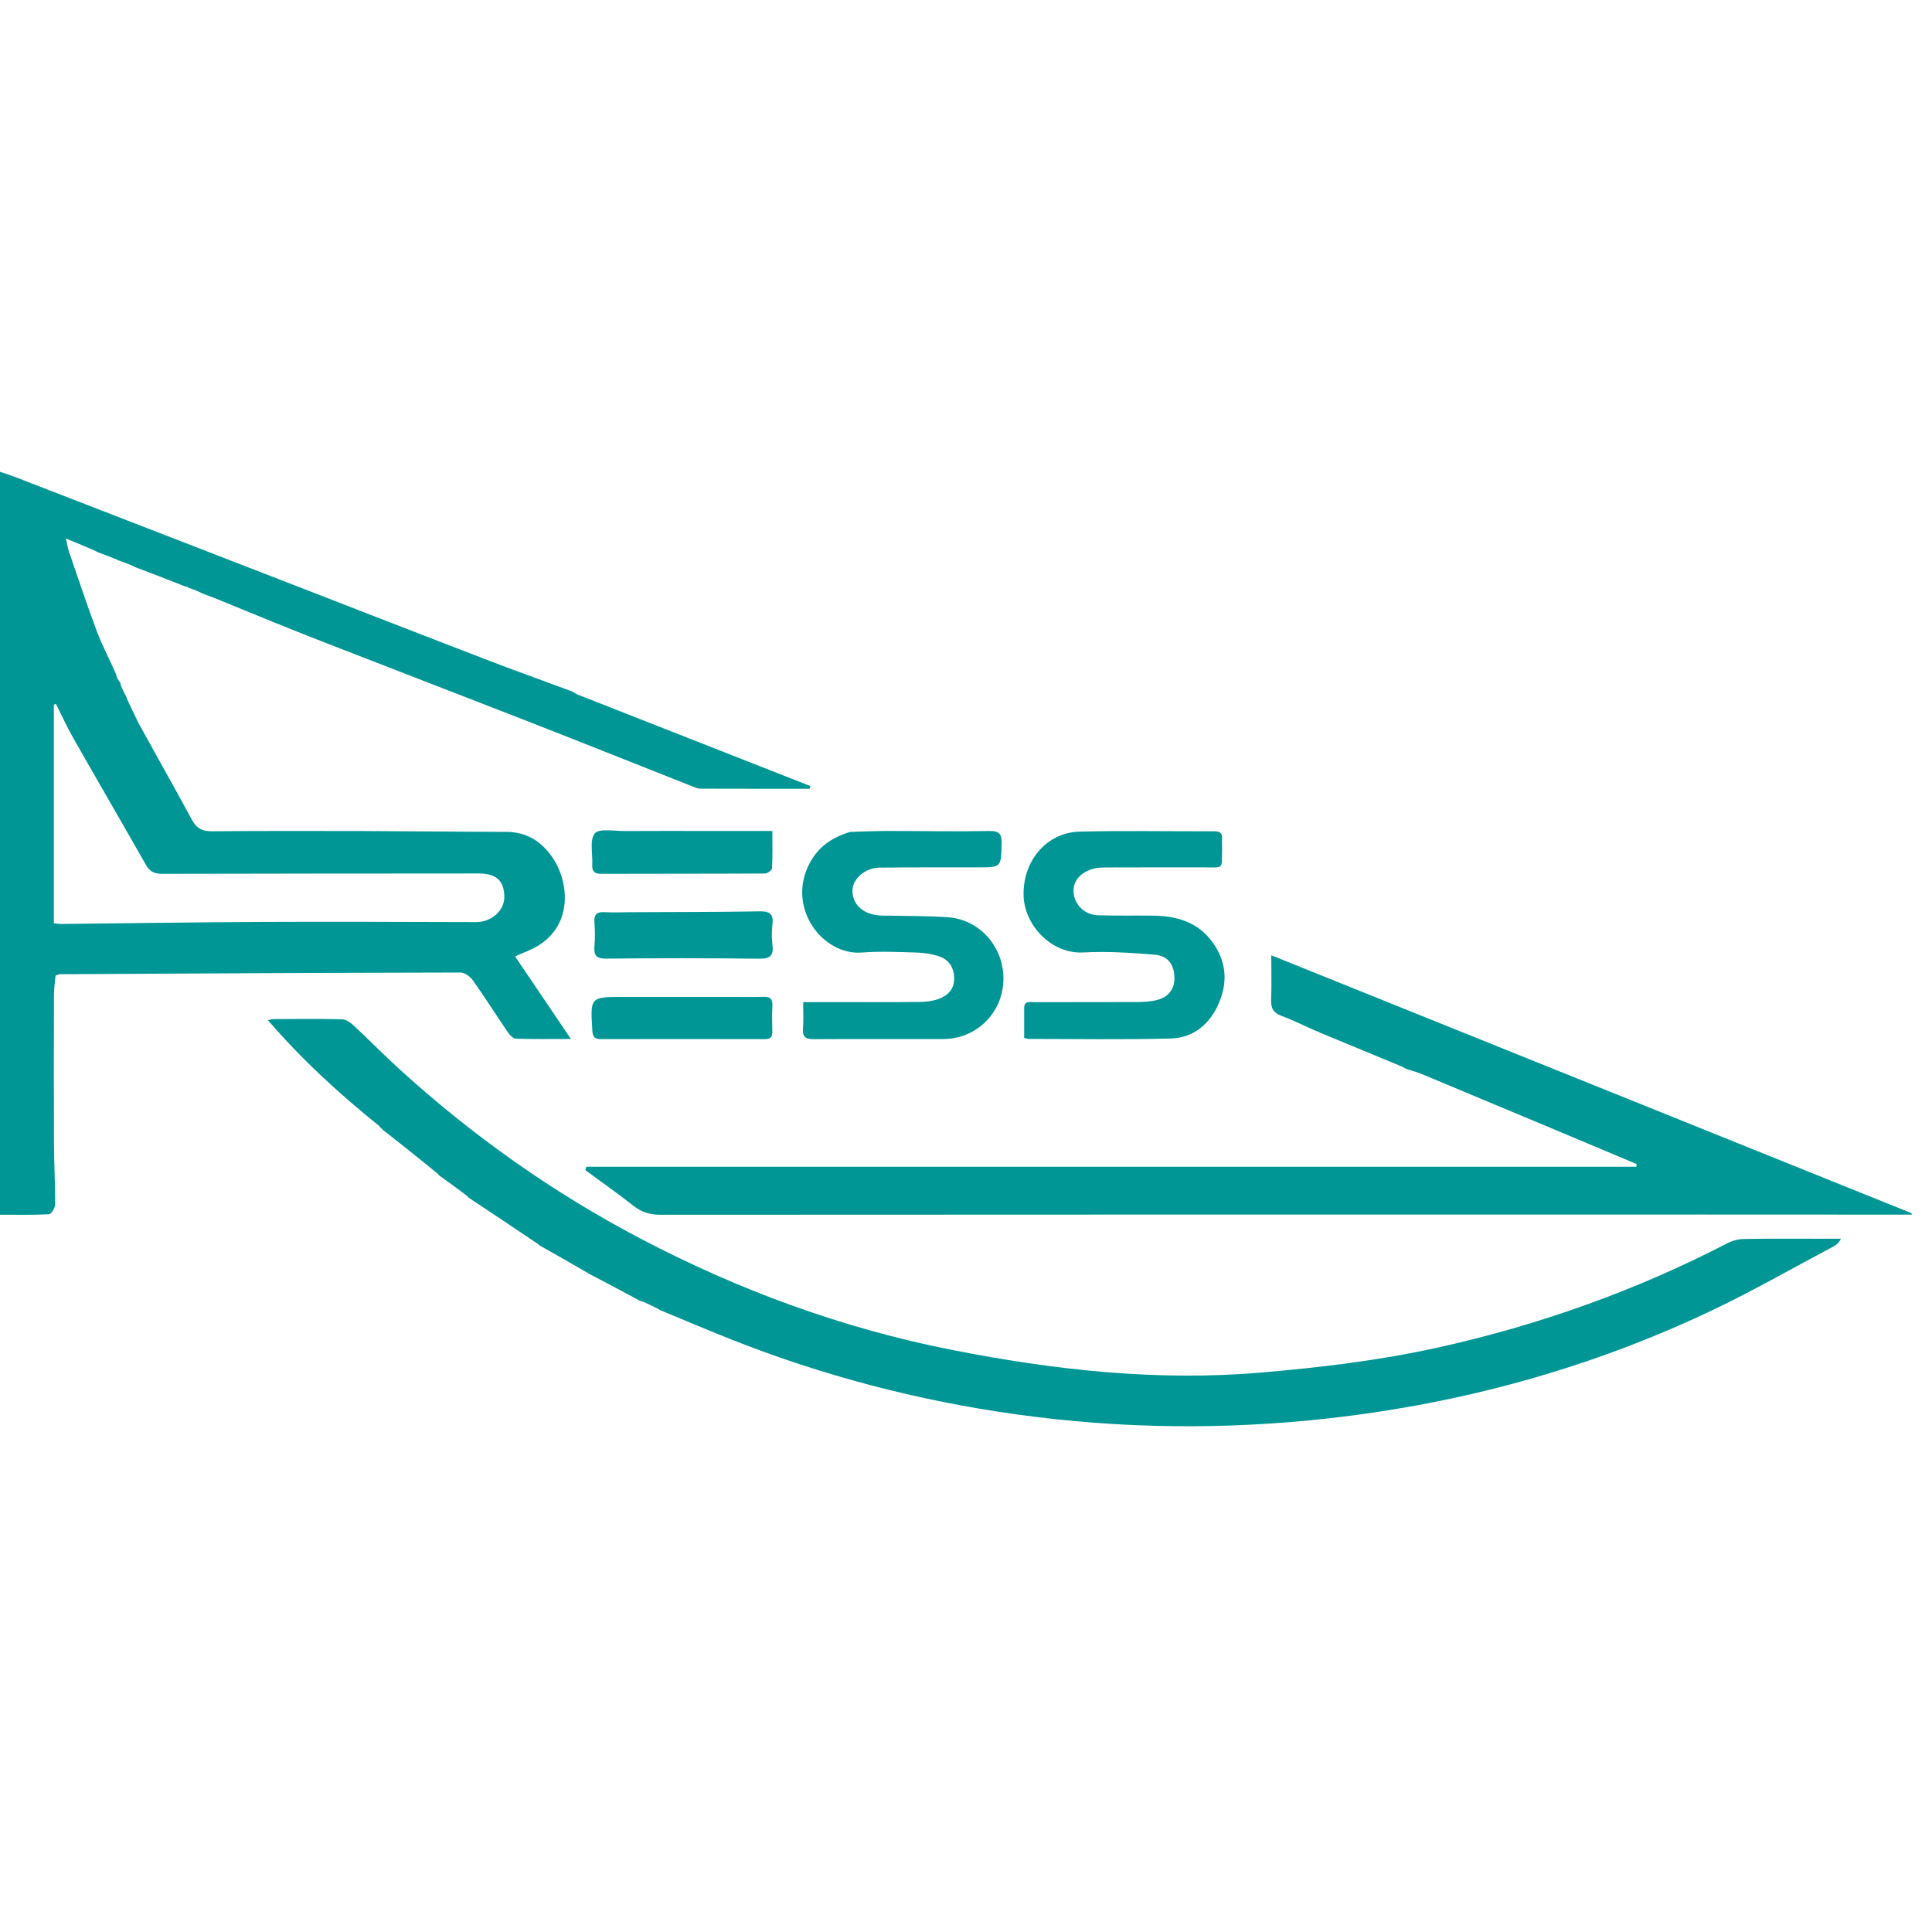
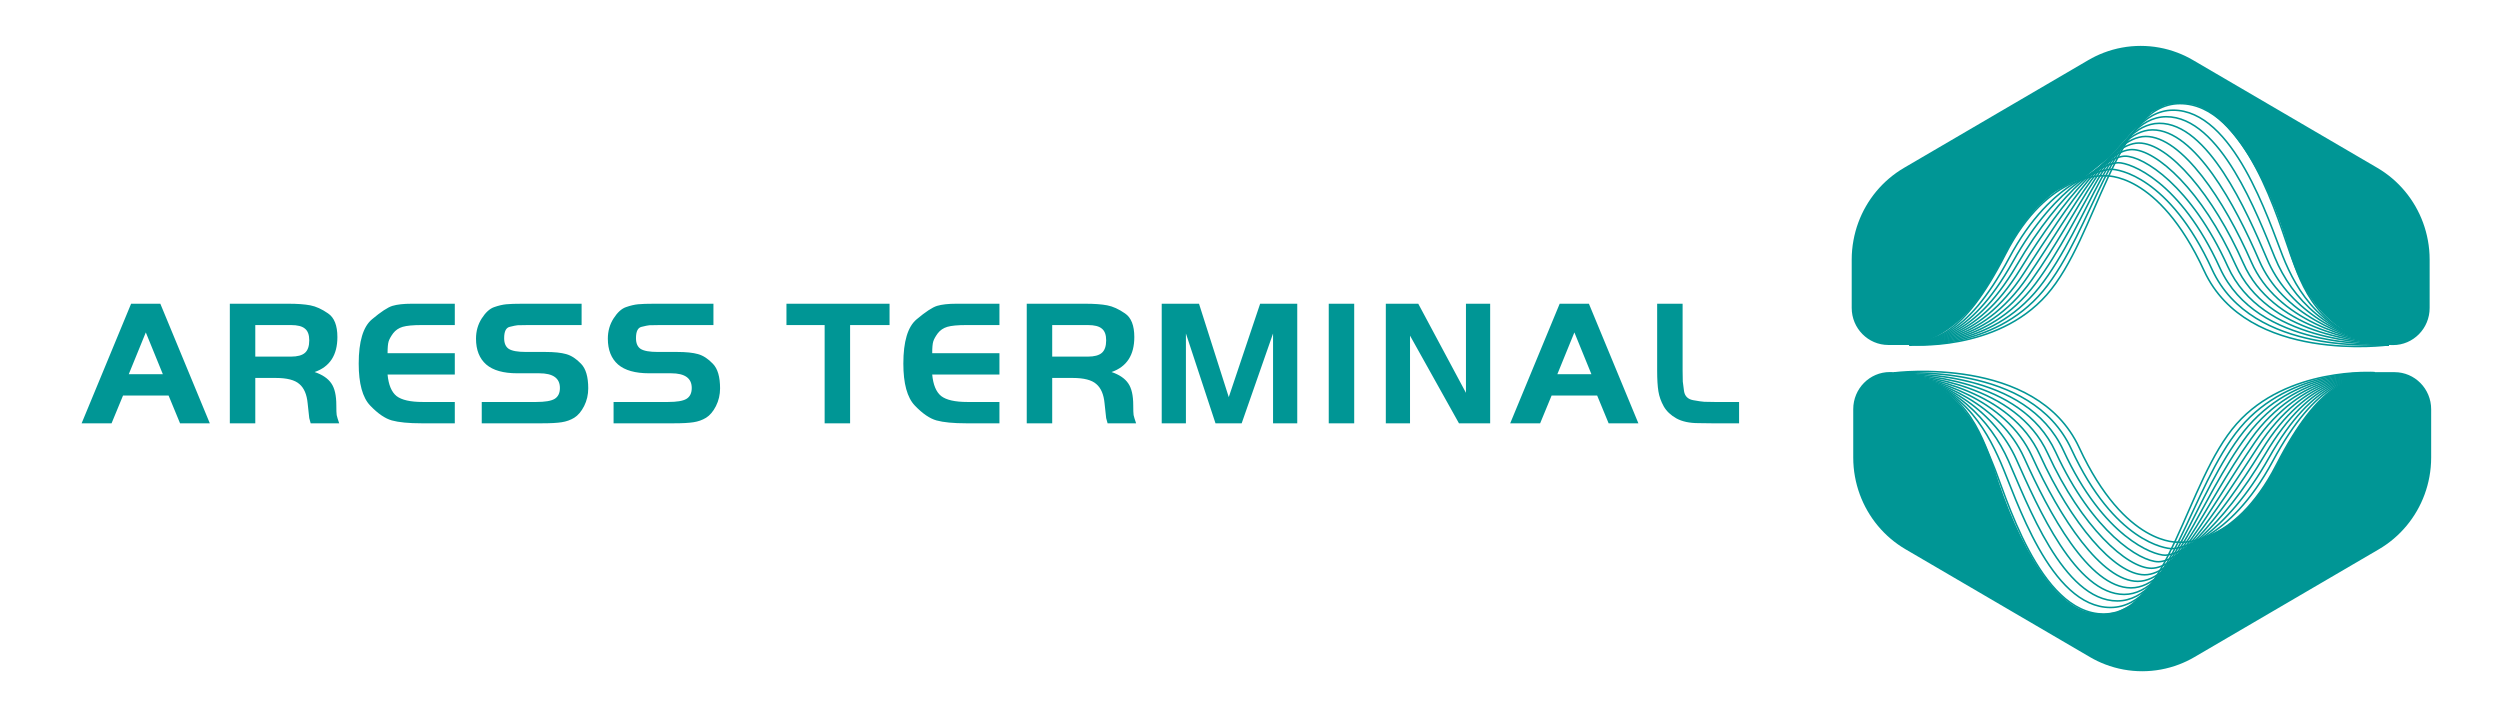
- <svg xmlns="http://www.w3.org/2000/svg" width="104" height="104" viewBox="0 0 104 104" fill="none">
-   <path d="M30.814 37.228C30.87 37.266 30.925 37.303 31.044 37.369C35.279 39.037 39.452 40.676 43.625 42.315C43.61 42.363 43.594 42.411 43.579 42.459C41.615 42.459 39.651 42.461 37.687 42.454C37.557 42.453 37.424 42.393 37.299 42.343C34.404 41.199 31.515 40.042 28.616 38.909C24.867 37.444 21.109 36.003 17.36 34.54C15.549 33.833 13.749 33.099 11.922 32.345C11.617 32.213 11.335 32.113 11.018 31.995C10.884 31.94 10.785 31.903 10.668 31.835C10.511 31.761 10.372 31.719 10.202 31.657C10.147 31.634 10.123 31.629 10.096 31.604C10.092 31.584 10.054 31.568 10.054 31.568C10.054 31.568 10.026 31.597 9.988 31.575C9.892 31.54 9.834 31.527 9.751 31.483C8.926 31.152 8.127 30.852 7.311 30.543C7.293 30.535 7.253 30.535 7.231 30.5C6.941 30.369 6.674 30.274 6.389 30.169C6.372 30.159 6.333 30.161 6.309 30.129C5.968 29.985 5.653 29.874 5.312 29.745C5.247 29.714 5.208 29.7 5.14 29.657C4.638 29.435 4.163 29.241 3.551 28.991C3.626 29.325 3.649 29.509 3.708 29.681C4.201 31.112 4.677 32.55 5.208 33.967C5.498 34.74 5.887 35.476 6.235 36.26C6.258 36.329 6.276 36.367 6.287 36.444C6.348 36.583 6.416 36.683 6.495 36.773C6.506 36.763 6.482 36.781 6.48 36.808C6.478 36.835 6.51 36.879 6.512 36.913C6.551 37.003 6.586 37.059 6.621 37.154C6.684 37.301 6.748 37.41 6.814 37.537C6.817 37.556 6.84 37.586 6.84 37.63C7.038 38.07 7.237 38.467 7.445 38.903C8.419 40.677 9.396 42.403 10.342 44.147C10.588 44.601 10.902 44.753 11.411 44.748C14.117 44.725 16.824 44.728 19.531 44.735C22.101 44.743 24.67 44.775 27.24 44.779C28.36 44.781 29.168 45.304 29.768 46.199C30.616 47.467 30.863 49.761 28.949 50.918C28.59 51.135 28.184 51.275 27.727 51.483C28.712 52.94 29.68 54.373 30.732 55.928C29.628 55.928 28.7 55.943 27.773 55.913C27.625 55.908 27.446 55.724 27.346 55.579C26.71 54.647 26.108 53.693 25.457 52.773C25.313 52.57 25.015 52.35 24.788 52.351C17.605 52.364 10.423 52.403 3.24 52.441C3.169 52.441 3.099 52.483 2.989 52.518C2.96 52.87 2.905 53.216 2.905 53.562C2.898 56.23 2.894 58.898 2.906 61.566C2.911 62.654 2.973 63.743 2.968 64.831C2.967 65.017 2.763 65.356 2.639 65.363C1.771 65.41 0.9 65.388 0 65.388C0 52.031 0 38.749 0 25.397C0.295 25.497 0.533 25.568 0.764 25.658C5.86 27.631 10.956 29.606 16.051 31.582C19.388 32.876 22.721 34.179 26.061 35.464C27.639 36.07 29.23 36.641 30.814 37.228ZM2.899 45.118C2.899 46.645 2.899 48.173 2.899 49.701C3.088 49.72 3.184 49.739 3.28 49.738C6.936 49.7 10.591 49.643 14.246 49.626C18.042 49.609 21.837 49.629 25.632 49.637C26.456 49.639 27.161 49.01 27.149 48.268C27.136 47.401 26.705 47.02 25.759 47.02C20.095 47.025 14.431 47.024 8.767 47.039C8.356 47.04 8.078 46.949 7.864 46.572C6.569 44.291 5.249 42.025 3.953 39.745C3.61 39.142 3.322 38.507 3.009 37.887C2.973 37.904 2.936 37.92 2.899 37.937C2.899 40.291 2.899 42.646 2.899 45.118Z" fill="#009695" />
-   <path d="M29.059 67.05C29.059 67.05 29.022 67.021 28.982 66.98C27.697 66.112 26.452 65.284 25.206 64.457C25.205 64.458 25.207 64.456 25.194 64.418C24.656 64.003 24.131 63.626 23.604 63.247C23.603 63.246 23.604 63.242 23.592 63.206C22.578 62.375 21.578 61.581 20.57 60.787C20.563 60.787 20.574 60.796 20.565 60.765C20.52 60.714 20.483 60.695 20.446 60.673C20.446 60.67 20.448 60.666 20.436 60.629C18.278 58.896 16.267 57.057 14.421 54.914C14.587 54.883 14.657 54.858 14.726 54.858C15.953 54.854 17.18 54.837 18.406 54.868C18.62 54.873 18.865 55.044 19.036 55.203C19.863 55.97 20.651 56.779 21.484 57.538C25.43 61.129 29.75 64.194 34.476 66.673C39.795 69.463 45.382 71.516 51.288 72.674C56.749 73.746 62.238 74.361 67.816 73.89C71.038 73.617 74.24 73.239 77.399 72.539C82.841 71.335 88.047 69.48 93 66.916C93.264 66.78 93.587 66.7 93.884 66.695C95.266 66.671 96.649 66.682 98.031 66.681C98.387 66.681 98.743 66.681 99.099 66.681C98.986 66.909 98.853 67.013 98.707 67.091C96.526 68.247 94.381 69.48 92.154 70.539C85.614 73.649 78.712 75.544 71.524 76.35C65.932 76.976 60.336 76.916 54.756 76.142C49.414 75.401 44.232 74.044 39.221 72.046C37.977 71.55 36.745 71.024 35.507 70.514C35.505 70.516 35.508 70.519 35.486 70.485C35.199 70.335 34.935 70.218 34.641 70.078C34.543 70.047 34.474 70.038 34.385 69.991C33.532 69.521 32.7 69.089 31.855 68.644C31.844 68.632 31.813 68.644 31.788 68.61C30.861 68.067 29.96 67.558 29.059 67.05Z" fill="#009695" />
-   <path d="M47.589 44.73C49.51 44.729 51.378 44.769 53.245 44.734C53.815 44.724 53.928 44.903 53.917 45.419C53.888 46.692 53.908 46.691 52.608 46.692C50.856 46.694 49.104 46.687 47.352 46.704C46.572 46.712 45.899 47.3 45.888 47.929C45.875 48.642 46.404 49.173 47.235 49.268C47.446 49.293 47.662 49.284 47.876 49.289C48.925 49.315 49.977 49.303 51.023 49.376C52.765 49.496 54.071 51.016 54.014 52.79C53.957 54.555 52.54 55.931 50.758 55.934C48.442 55.939 46.125 55.92 43.809 55.94C43.338 55.944 43.189 55.795 43.226 55.339C43.262 54.899 43.234 54.454 43.234 53.944C43.782 53.944 44.263 53.944 44.744 53.944C46.321 53.944 47.898 53.952 49.475 53.936C49.82 53.933 50.181 53.893 50.504 53.781C51.013 53.604 51.372 53.251 51.364 52.661C51.356 52.073 51.07 51.641 50.512 51.466C50.129 51.346 49.714 51.286 49.311 51.275C48.339 51.248 47.36 51.2 46.392 51.276C44.292 51.443 42.283 48.853 43.606 46.425C44.073 45.568 44.807 45.07 45.755 44.785C46.368 44.753 46.951 44.748 47.589 44.73Z" fill="#009695" />
-   <path d="M64.813 46.692C62.985 46.692 61.213 46.69 59.442 46.697C59.213 46.699 58.973 46.72 58.758 46.792C58.056 47.028 57.712 47.531 57.803 48.135C57.896 48.756 58.418 49.247 59.098 49.269C60.09 49.301 61.083 49.278 62.076 49.29C63.333 49.306 64.461 49.624 65.253 50.696C66.002 51.71 66.105 52.818 65.633 53.952C65.157 55.095 64.276 55.867 63.023 55.902C60.475 55.972 57.924 55.926 55.374 55.926C55.319 55.926 55.264 55.902 55.132 55.871C55.132 55.345 55.134 54.807 55.132 54.27C55.13 53.853 55.441 53.948 55.674 53.947C57.504 53.942 59.334 53.949 61.163 53.941C61.511 53.94 61.867 53.926 62.205 53.85C62.891 53.697 63.229 53.261 63.219 52.625C63.208 51.931 62.875 51.45 62.156 51.391C60.88 51.287 59.59 51.201 58.315 51.271C56.595 51.366 55.153 49.802 55.101 48.235C55.038 46.357 56.331 44.808 58.132 44.765C60.544 44.708 62.959 44.755 65.372 44.748C65.672 44.747 65.803 44.852 65.785 45.155C65.773 45.368 65.793 45.583 65.786 45.797C65.753 46.798 65.906 46.696 64.813 46.692Z" fill="#009695" />
-   <path d="M33.968 49.104C36.319 49.092 38.612 49.096 40.904 49.058C41.442 49.049 41.645 49.207 41.583 49.749C41.541 50.113 41.533 50.491 41.581 50.854C41.657 51.443 41.463 51.616 40.856 51.608C38.117 51.573 35.377 51.576 32.637 51.603C32.101 51.608 31.956 51.433 31.999 50.936C32.036 50.512 32.035 50.08 31.999 49.655C31.961 49.203 32.15 49.076 32.57 49.102C33.015 49.129 33.463 49.105 33.968 49.104Z" fill="#009695" />
-   <path d="M38.059 44.731C39.242 44.731 40.366 44.731 41.576 44.731C41.576 45.438 41.594 46.092 41.558 46.744C41.552 46.847 41.306 47.02 41.17 47.021C38.231 47.038 35.292 47.03 32.352 47.039C31.99 47.041 31.864 46.891 31.882 46.55C31.912 45.971 31.725 45.224 32.018 44.865C32.254 44.577 33.065 44.739 33.62 44.735C35.08 44.724 36.54 44.731 38.059 44.731Z" fill="#009695" />
-   <path d="M39.578 53.665C40.122 53.663 40.609 53.673 41.095 53.657C41.435 53.645 41.596 53.755 41.578 54.123C41.554 54.589 41.56 55.057 41.575 55.523C41.585 55.824 41.471 55.937 41.168 55.937C38.23 55.93 35.291 55.93 32.352 55.936C32.039 55.937 31.91 55.837 31.888 55.503C31.77 53.664 31.762 53.665 33.564 53.665C35.549 53.665 37.534 53.665 39.578 53.665Z" fill="#009695" />
-   <path d="M75.737 57.554C75.636 57.515 75.581 57.478 75.465 57.413C73.941 56.78 72.478 56.175 71.014 55.571C70.991 55.539 70.959 55.52 70.891 55.516C70.245 55.239 69.64 54.925 69.004 54.693C68.565 54.532 68.406 54.293 68.425 53.833C68.456 53.064 68.433 52.293 68.433 51.422C79.998 56.081 91.447 60.693 102.895 65.305C102.902 65.332 102.909 65.358 102.917 65.384C102.648 65.384 102.379 65.384 102.111 65.384C98.703 65.383 95.294 65.38 91.886 65.38C73.112 65.38 54.337 65.379 35.562 65.391C35.008 65.391 34.555 65.264 34.117 64.921C33.265 64.253 32.379 63.629 31.506 62.986C31.525 62.926 31.543 62.865 31.561 62.804C50.402 62.804 69.244 62.804 88.085 62.804C88.09 62.757 88.095 62.709 88.1 62.662C86.548 62.009 84.998 61.355 83.445 60.705C81.149 59.742 78.851 58.781 76.552 57.824C76.302 57.72 76.039 57.645 75.737 57.554Z" fill="#009695" />
+ <svg xmlns="http://www.w3.org/2000/svg" width="251" height="72" viewBox="0 0 251 72" fill="none">
+   <path d="M8.195 42.5L13.163 30.494H16.097L21.065 42.5H18.077L16.925 39.71H12.353L11.201 42.5H8.195ZM14.639 33.374L12.929 37.568H16.349L14.639 33.374ZM25.631 37.946V42.5H23.075V30.494H28.942C29.855 30.494 30.593 30.548 31.157 30.656C31.721 30.764 32.315 31.034 32.938 31.466C33.562 31.886 33.874 32.678 33.874 33.842C33.874 35.654 33.112 36.824 31.588 37.352C32.368 37.616 32.926 37.994 33.263 38.486C33.599 38.966 33.767 39.698 33.767 40.682C33.767 41.174 33.779 41.504 33.803 41.672C33.839 41.84 33.922 42.116 34.054 42.5H31.192C31.12 42.26 31.073 42.086 31.049 41.978C31.037 41.87 30.983 41.372 30.887 40.484C30.802 39.596 30.526 38.954 30.058 38.558C29.602 38.15 28.811 37.946 27.683 37.946H25.631ZM25.631 35.804H29.212C29.86 35.804 30.328 35.678 30.616 35.426C30.904 35.174 31.049 34.754 31.049 34.166C31.049 33.614 30.904 33.224 30.616 32.996C30.34 32.756 29.872 32.636 29.212 32.636H25.631V35.804ZM45.662 30.494V32.636H42.332C41.468 32.636 40.832 32.696 40.424 32.816C40.028 32.936 39.71 33.152 39.47 33.464C39.242 33.776 39.092 34.046 39.02 34.274C38.948 34.502 38.912 34.898 38.912 35.462H45.662V37.604H38.912C39.008 38.636 39.308 39.356 39.812 39.764C40.328 40.16 41.204 40.358 42.44 40.358H45.662V42.5H42.332C41.036 42.5 40.04 42.404 39.344 42.212C38.66 42.02 37.934 41.522 37.166 40.718C36.398 39.914 36.014 38.51 36.014 36.506C36.014 34.286 36.458 32.804 37.346 32.06C38.246 31.304 38.93 30.854 39.398 30.71C39.878 30.566 40.526 30.494 41.342 30.494H45.662ZM48.367 42.5V40.358H53.839C54.715 40.358 55.327 40.256 55.675 40.052C56.035 39.836 56.215 39.47 56.215 38.954C56.215 37.97 55.525 37.478 54.145 37.478H51.931C50.539 37.478 49.501 37.184 48.817 36.596C48.133 35.996 47.791 35.132 47.791 34.004C47.791 33.248 47.983 32.57 48.367 31.97C48.751 31.37 49.165 30.992 49.609 30.836C50.053 30.68 50.461 30.584 50.833 30.548C51.205 30.512 51.745 30.494 52.453 30.494H58.393V32.636H53.029C52.477 32.636 52.123 32.642 51.967 32.654C51.823 32.666 51.559 32.72 51.175 32.816C50.803 32.9 50.617 33.278 50.617 33.95C50.617 34.466 50.773 34.826 51.085 35.03C51.409 35.234 51.985 35.336 52.813 35.336H54.739C55.639 35.336 56.341 35.408 56.845 35.552C57.361 35.696 57.859 36.02 58.339 36.524C58.819 37.016 59.059 37.838 59.059 38.99C59.059 39.626 58.921 40.22 58.645 40.772C58.369 41.312 58.039 41.702 57.655 41.942C57.283 42.17 56.863 42.32 56.395 42.392C55.939 42.464 55.273 42.5 54.397 42.5H48.367ZM61.603 42.5V40.358H67.075C67.951 40.358 68.563 40.256 68.911 40.052C69.271 39.836 69.451 39.47 69.451 38.954C69.451 37.97 68.761 37.478 67.381 37.478H65.167C63.775 37.478 62.737 37.184 62.053 36.596C61.369 35.996 61.027 35.132 61.027 34.004C61.027 33.248 61.219 32.57 61.603 31.97C61.987 31.37 62.401 30.992 62.845 30.836C63.289 30.68 63.697 30.584 64.069 30.548C64.441 30.512 64.981 30.494 65.689 30.494H71.629V32.636H66.265C65.713 32.636 65.359 32.642 65.203 32.654C65.059 32.666 64.795 32.72 64.411 32.816C64.039 32.9 63.853 33.278 63.853 33.95C63.853 34.466 64.009 34.826 64.321 35.03C64.645 35.234 65.221 35.336 66.049 35.336H67.975C68.875 35.336 69.577 35.408 70.081 35.552C70.597 35.696 71.095 36.02 71.575 36.524C72.055 37.016 72.295 37.838 72.295 38.99C72.295 39.626 72.157 40.22 71.881 40.772C71.605 41.312 71.275 41.702 70.891 41.942C70.519 42.17 70.099 42.32 69.631 42.392C69.175 42.464 68.509 42.5 67.633 42.5H61.603ZM82.794 32.636H78.96V30.494H89.311V32.636H85.35V42.5H82.794V32.636ZM100.344 30.494V32.636H97.014C96.15 32.636 95.514 32.696 95.106 32.816C94.71 32.936 94.392 33.152 94.152 33.464C93.924 33.776 93.774 34.046 93.702 34.274C93.63 34.502 93.594 34.898 93.594 35.462H100.344V37.604H93.594C93.69 38.636 93.99 39.356 94.494 39.764C95.01 40.16 95.886 40.358 97.122 40.358H100.344V42.5H97.014C95.718 42.5 94.722 42.404 94.026 42.212C93.342 42.02 92.616 41.522 91.848 40.718C91.08 39.914 90.696 38.51 90.696 36.506C90.696 34.286 91.14 32.804 92.028 32.06C92.928 31.304 93.612 30.854 94.08 30.71C94.56 30.566 95.208 30.494 96.024 30.494H100.344ZM105.641 37.946V42.5H103.085V30.494H108.953C109.865 30.494 110.603 30.548 111.167 30.656C111.731 30.764 112.325 31.034 112.949 31.466C113.573 31.886 113.885 32.678 113.885 33.842C113.885 35.654 113.123 36.824 111.599 37.352C112.379 37.616 112.937 37.994 113.273 38.486C113.609 38.966 113.777 39.698 113.777 40.682C113.777 41.174 113.789 41.504 113.813 41.672C113.849 41.84 113.933 42.116 114.065 42.5H111.203C111.131 42.26 111.083 42.086 111.059 41.978C111.047 41.87 110.993 41.372 110.897 40.484C110.813 39.596 110.537 38.954 110.069 38.558C109.613 38.15 108.821 37.946 107.693 37.946H105.641ZM105.641 35.804H109.223C109.871 35.804 110.339 35.678 110.627 35.426C110.915 35.174 111.059 34.754 111.059 34.166C111.059 33.614 110.915 33.224 110.627 32.996C110.351 32.756 109.883 32.636 109.223 32.636H105.641V35.804ZM120.38 30.494L123.368 39.872L126.518 30.494H130.244V42.5H127.814V33.482L124.664 42.5H122.036L119.066 33.482V42.5H116.636V30.494H120.38ZM133.406 42.5V30.494H135.962V42.5H133.406ZM141.566 33.698V42.5H139.136V30.494H142.394L147.182 39.44V30.494H149.612V42.5H146.48L141.566 33.698ZM151.624 42.5L156.592 30.494H159.526L164.494 42.5H161.506L160.354 39.71H155.782L154.63 42.5H151.624ZM158.068 33.374L156.358 37.568H159.778L158.068 33.374ZM166.378 30.494H168.934V37.226C168.934 37.79 168.94 38.15 168.952 38.306C168.964 38.45 169.006 38.774 169.078 39.278C169.162 39.782 169.468 40.082 169.996 40.178C170.524 40.274 170.896 40.328 171.112 40.34C171.34 40.352 171.688 40.358 172.156 40.358H174.604V42.5H171.886L170.518 42.482C169.63 42.482 168.898 42.326 168.322 42.014C167.746 41.69 167.32 41.288 167.044 40.808C166.768 40.316 166.588 39.812 166.504 39.296C166.42 38.768 166.378 38.078 166.378 37.226V30.494Z" fill="#009695" />
+   <path d="M210.649 61.576C206.523 61.576 202.659 54.787 200.236 47.065C197.913 39.657 193.525 37.522 190.161 37.364C190.019 37.356 189.879 37.353 189.743 37.353C187.712 37.353 186.065 39.02 186.065 41.078V45.937C186.065 46.589 186.123 47.234 186.239 47.862C186.682 50.295 187.95 52.5 189.824 54.09C190.287 54.483 190.784 54.836 191.315 55.147L209.827 65.968C210.326 66.261 210.844 66.508 211.374 66.71C213.758 67.62 216.395 67.62 218.78 66.71C219.31 66.508 219.828 66.261 220.327 65.968L238.839 55.147C239.375 54.833 239.877 54.475 240.341 54.08C242.205 52.494 243.47 50.299 243.912 47.877C244.029 47.243 244.089 46.593 244.089 45.936V41.088C244.089 39.032 242.442 37.364 240.411 37.364H238.267C236.12 37.612 232.793 39.244 230.043 43.995C229.566 44.82 229.126 45.536 228.651 46.479C228.291 47.197 227.9 47.9 227.46 48.57C226.937 49.366 226.401 50.075 225.79 50.8C225.298 51.383 224.671 51.916 224.093 52.414C223.604 52.836 223.021 53.105 222.456 53.416C221.957 53.69 221.427 53.907 220.877 54.048L218.234 56.186L216.642 57.944L215.7 59.016L213.964 60.735L212.55 61.444L211.208 61.647L210.647 61.576H210.649Z" fill="#009695" />
+   <path d="M219.351 10.424C223.477 10.424 227.836 18.054 229.733 24.877C231.765 32.187 236.475 34.478 239.84 34.636C239.982 34.644 240.121 34.647 240.258 34.647C242.289 34.647 243.936 32.98 243.936 30.922V26.063C243.936 25.411 243.878 24.766 243.761 24.138C243.319 21.705 242.051 19.5 240.177 17.91C239.714 17.517 239.217 17.164 238.686 16.853L220.174 6.032C219.674 5.739 219.157 5.492 218.627 5.29C216.243 4.38 213.605 4.38 211.22 5.29C210.691 5.492 210.172 5.739 209.673 6.032L191.162 16.853C190.626 17.167 190.124 17.525 189.659 17.92C187.795 19.506 186.531 21.701 186.089 24.123C185.971 24.757 185.911 25.407 185.911 26.064V30.912C185.911 32.968 187.558 34.636 189.589 34.636H191.734C193.881 34.388 197.182 32.913 199.957 28.005C200.426 27.175 200.875 26.464 201.349 25.521C201.71 24.803 202.1 24.1 202.541 23.43C203.064 22.634 203.6 21.924 204.211 21.2C204.703 20.616 205.33 20.084 205.908 19.586C206.396 19.164 206.98 18.895 207.545 18.584C208.044 18.31 208.574 18.093 209.124 17.952L211.767 15.814L213.359 14.056L214.301 12.984L216.037 11.265L217.45 10.556L218.793 10.354L219.353 10.424H219.351Z" fill="#009695" />
+   <path d="M191.717 34.61C191.717 34.61 200.408 35.363 205.493 29.594C210.578 23.825 212.324 10.438 218.842 10.403C225.537 10.367 228.879 22.614 229.971 25.549C231.07 28.501 232.632 33.759 239.838 34.621" stroke="#009695" stroke-width="0.159" stroke-miterlimit="10" />
+   <path d="M239.837 34.621C233.286 33.837 230.575 29.234 229.182 25.699C227.767 22.117 224.242 11.029 218.155 11.062C212.23 11.094 210.129 23.215 205.115 29.223C200.091 35.251 191.932 34.553 191.715 34.609" stroke="#009695" stroke-width="0.159" stroke-miterlimit="10" />
+   <path d="M239.837 34.621C233.941 33.916 230.08 29.968 228.394 25.849C226.657 21.619 222.947 11.692 217.471 11.721C212.138 11.75 209.682 22.605 204.739 28.853C199.777 35.14 192.15 34.497 191.715 34.609" stroke="#009695" stroke-width="0.159" stroke-miterlimit="10" />
+   <path d="M239.837 34.621C234.596 33.994 229.585 30.702 227.607 25.999C225.547 21.122 221.654 12.355 216.786 12.381C212.045 12.407 209.233 21.994 204.362 28.482C199.463 35.027 192.366 34.44 191.714 34.608" stroke="#009695" stroke-width="0.159" stroke-miterlimit="10" />
+   <path d="M239.837 34.621C235.251 34.072 229.09 31.436 226.818 26.15C224.436 20.625 220.36 13.018 216.1 13.041C211.952 13.063 208.784 21.385 203.985 28.113C199.147 34.917 192.582 34.385 191.714 34.609" stroke="#009695" stroke-width="0.159" stroke-miterlimit="10" />
+   <path d="M239.837 34.621C235.906 34.151 228.595 32.17 226.031 26.3C223.325 20.128 219.066 13.68 215.414 13.7C211.86 13.72 208.336 20.775 203.608 27.742C198.832 34.805 192.798 34.329 191.713 34.609" stroke="#009695" stroke-width="0.159" stroke-miterlimit="10" />
+   <path d="M239.837 34.621C236.562 34.229 228.1 32.903 225.242 26.451C222.215 19.631 217.772 14.343 214.729 14.36C211.767 14.376 207.887 20.165 203.232 27.372C198.517 34.693 193.014 34.272 191.712 34.609" stroke="#009695" stroke-width="0.159" stroke-miterlimit="10" />
+   <path d="M239.837 34.621C237.217 34.307 227.605 33.638 224.455 26.601C221.105 19.134 216.478 15.006 214.044 15.019C211.674 15.032 207.439 19.555 202.855 27.001C198.203 34.581 193.231 34.216 191.712 34.608" stroke="#009695" stroke-width="0.159" stroke-miterlimit="10" />
+   <path d="M239.837 34.621C237.872 34.386 227.111 34.371 223.666 26.752C219.994 18.637 215.184 15.668 213.358 15.679C211.581 15.688 206.99 18.945 202.478 26.631C197.888 34.469 193.446 34.16 191.711 34.608" stroke="#009695" stroke-width="0.159" stroke-miterlimit="10" />
+   <path d="M239.837 34.621C238.527 34.464 226.616 35.105 222.879 26.902C218.883 18.14 213.89 16.331 212.673 16.338C211.489 16.344 206.542 18.334 202.102 26.261C197.574 34.358 193.664 34.103 191.711 34.608" stroke="#009695" stroke-width="0.159" stroke-miterlimit="10" />
+   <path d="M239.837 34.621C239.182 34.542 226.121 35.839 222.091 27.052C217.773 17.643 212.596 16.994 211.988 16.998C211.396 17.001 206.094 17.724 201.725 25.89C197.259 34.247 193.88 34.048 191.71 34.608" stroke="#009695" stroke-width="0.159" stroke-miterlimit="10" />
+   <path d="M239.837 34.621C239.837 34.621 225.626 36.573 221.303 27.203C216.663 17.145 211.302 17.657 211.302 17.657C211.302 17.657 205.645 17.114 201.348 25.519C196.944 34.134 194.096 33.991 191.709 34.608" stroke="#009695" stroke-width="0.159" stroke-miterlimit="10" />
+   <path d="M238.385 37.417C238.385 37.417 229.643 36.815 224.558 42.555C219.472 48.294 217.727 61.647 211.209 61.647C204.691 61.647 201.314 49.462 200.08 46.58C198.845 43.697 197.407 38.294 190.202 37.436" stroke="#009695" stroke-width="0.159" stroke-miterlimit="10" />
+   <path d="M190.202 37.436C196.753 38.215 199.353 42.962 200.868 46.43C202.412 49.96 205.819 60.991 211.895 60.991C217.971 60.991 219.906 48.91 224.919 42.932C229.943 36.936 238.17 37.474 238.387 37.419" stroke="#009695" stroke-width="0.159" stroke-miterlimit="10" />
+   <path d="M190.202 37.436C196.098 38.138 199.86 42.227 201.656 46.28C203.51 50.458 207.112 60.334 212.58 60.334C218.048 60.334 220.339 49.525 225.281 43.309C230.243 37.054 237.955 37.53 238.389 37.419" stroke="#009695" stroke-width="0.159" stroke-miterlimit="10" />
+   <path d="M190.202 37.436C195.443 38.059 200.368 41.492 202.444 46.131C204.607 50.956 208.405 59.679 213.265 59.679C218.126 59.679 220.772 50.14 225.642 43.686C230.542 37.174 237.741 37.587 238.391 37.419" stroke="#009695" stroke-width="0.159" stroke-miterlimit="10" />
+   <path d="M190.202 37.436C194.788 37.982 200.875 40.757 203.232 45.981C205.705 51.454 209.698 59.023 213.951 59.023C218.204 59.023 221.206 50.756 226.005 44.063C230.843 37.294 237.526 37.644 238.394 37.421" stroke="#009695" stroke-width="0.159" stroke-miterlimit="10" />
+   <path d="M190.202 37.436C194.133 37.904 201.382 40.022 204.02 45.832C206.802 51.952 210.991 58.367 214.636 58.367C218.282 58.367 221.639 51.371 226.365 44.44C231.142 37.414 237.31 37.7 238.396 37.421" stroke="#009695" stroke-width="0.159" stroke-miterlimit="10" />
+   <path d="M190.202 37.436C193.477 37.826 201.889 39.287 204.808 45.682C207.9 52.45 212.283 57.71 215.321 57.71C218.359 57.71 222.071 51.985 226.726 44.816C231.441 37.532 237.094 37.756 238.396 37.421" stroke="#009695" stroke-width="0.159" stroke-miterlimit="10" />
+   <path d="M190.202 37.436C192.822 37.748 202.396 38.552 205.596 45.532C208.998 52.948 213.577 57.054 216.007 57.054C218.437 57.054 222.505 52.601 227.088 45.193C231.74 37.651 236.88 37.813 238.399 37.422" stroke="#009695" stroke-width="0.159" stroke-miterlimit="10" />
+   <path d="M190.202 37.436C192.167 37.67 202.903 37.817 206.384 45.382C210.095 53.445 214.869 56.398 216.692 56.398C218.515 56.398 222.938 53.216 227.45 45.57C232.04 37.772 236.666 37.869 238.401 37.423" stroke="#009695" stroke-width="0.159" stroke-miterlimit="10" />
+   <path d="M190.202 37.436C191.512 37.592 203.41 37.083 207.172 45.233C211.193 53.944 216.163 55.743 217.377 55.743C218.592 55.743 223.371 53.833 227.812 45.947C232.34 37.891 236.45 37.926 238.403 37.424" stroke="#009695" stroke-width="0.159" stroke-miterlimit="10" />
+   <path d="M190.202 37.436C190.857 37.514 203.918 36.348 207.96 45.084C212.291 54.441 217.455 55.086 218.063 55.086C218.67 55.086 223.804 54.447 228.172 46.323C232.639 38.01 236.235 37.983 238.404 37.424" stroke="#009695" stroke-width="0.159" stroke-miterlimit="10" />
+   <path d="M190.202 37.436C190.202 37.436 204.425 35.613 208.747 44.934C213.387 54.939 218.748 54.43 218.748 54.43C218.748 54.43 224.237 55.062 228.534 46.701C232.938 38.13 236.019 38.039 238.406 37.425" stroke="#009695" stroke-width="0.159" stroke-miterlimit="10" />
</svg>
